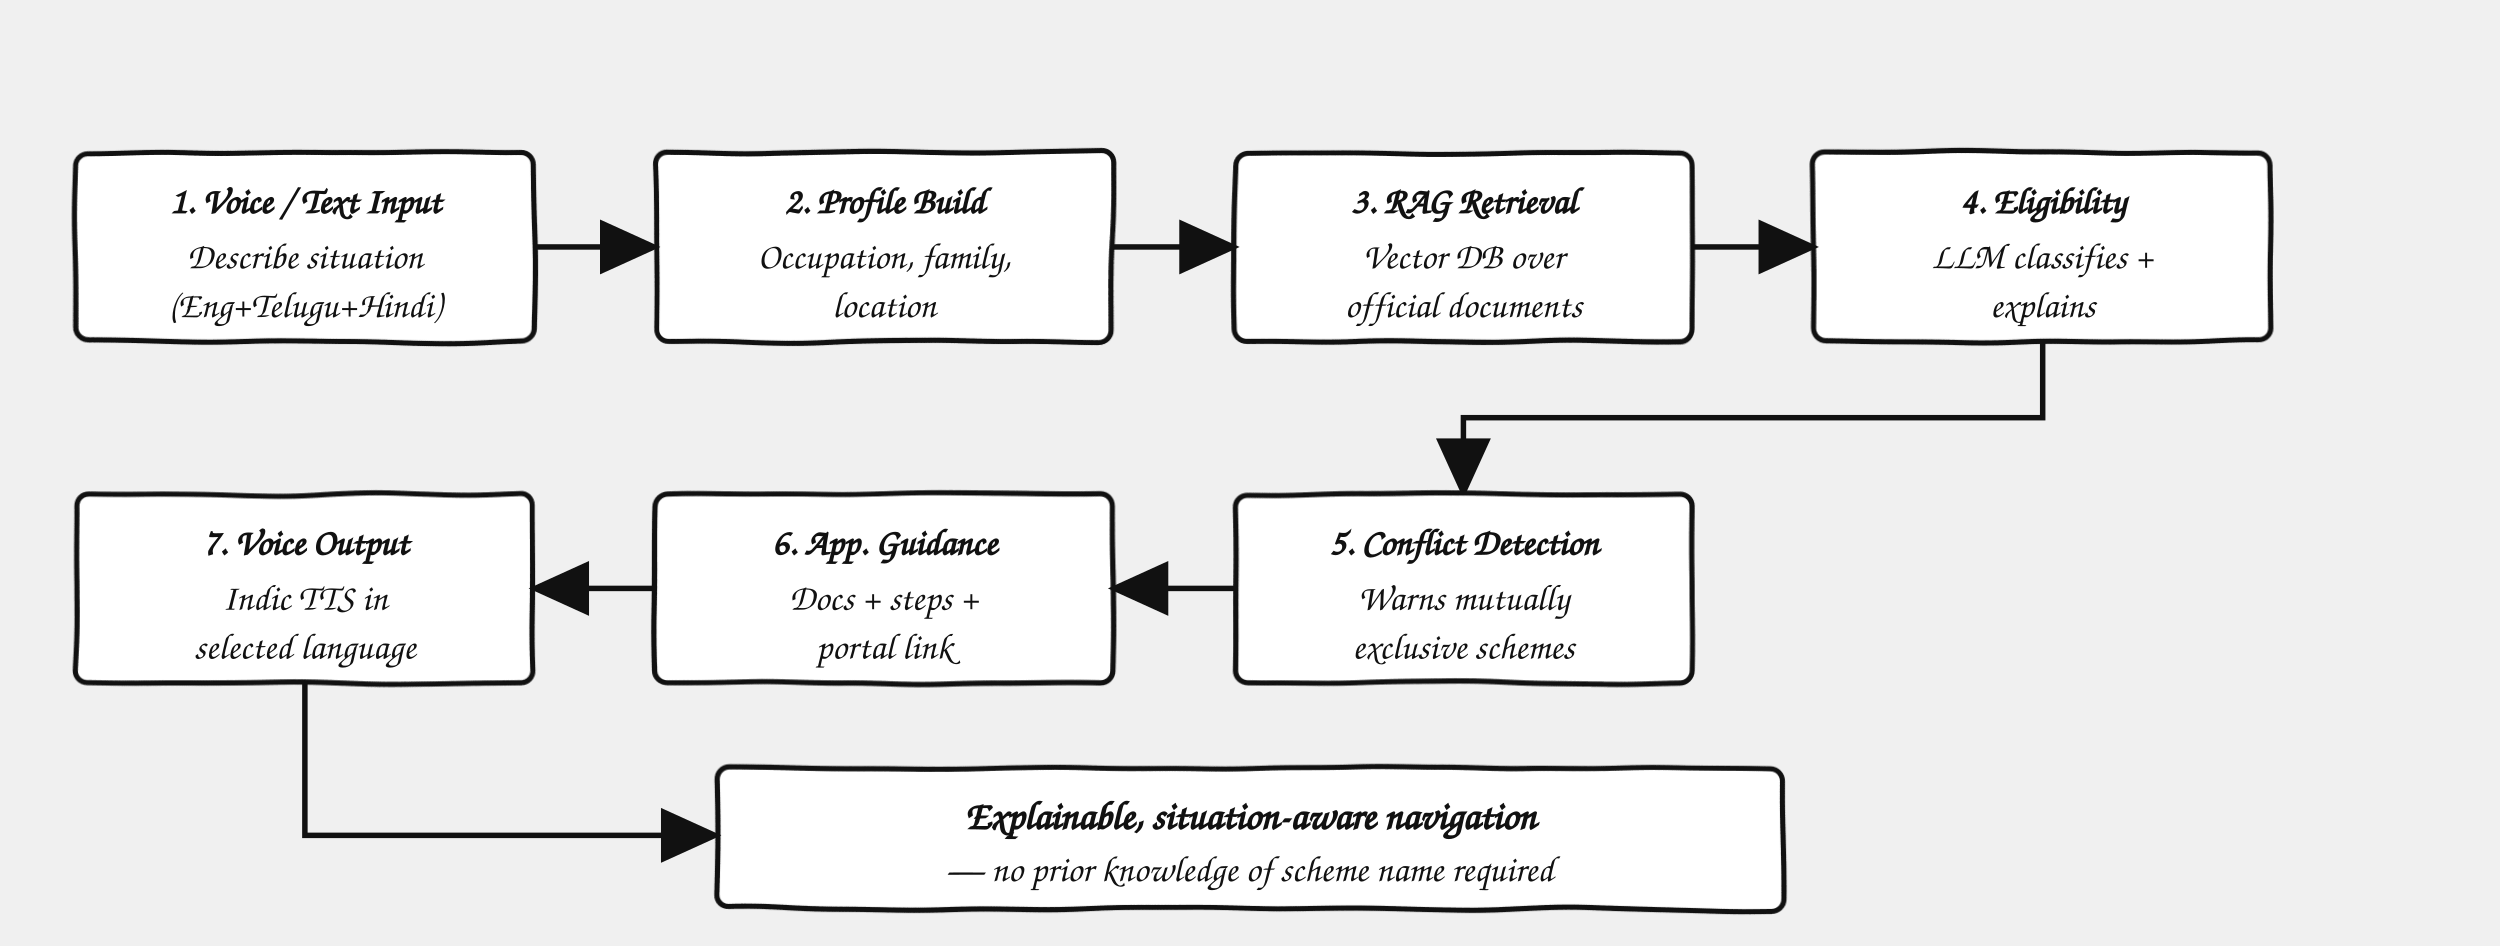
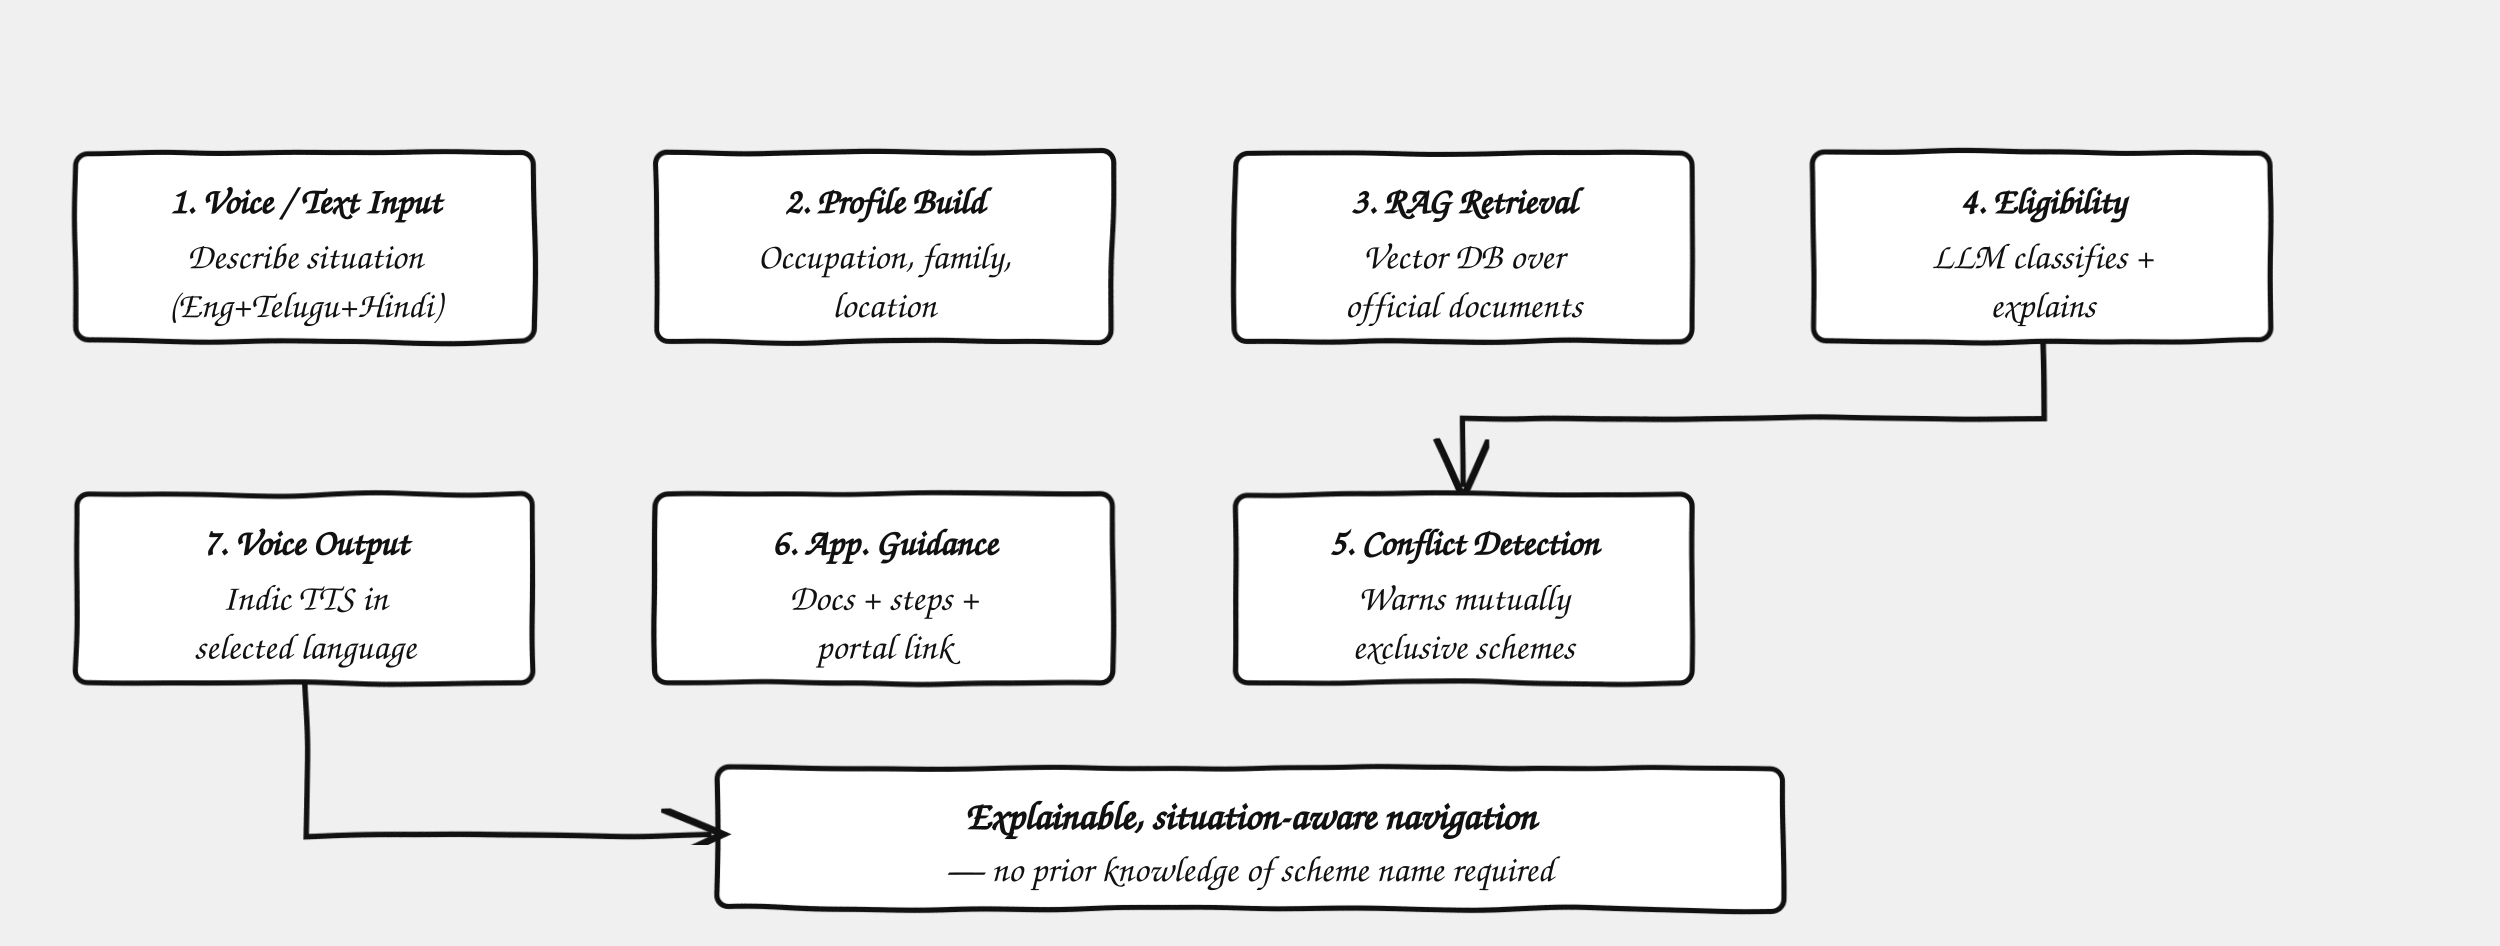
<svg xmlns="http://www.w3.org/2000/svg" width="820" height="310" viewBox="0 0 820 310" font-family="'Comic Sans MS','Segoe Print','Bradley Hand',cursive,sans-serif">
  <defs>
    <filter id="r2" x="-6%" y="-6%" width="112%" height="112%">
      <feTurbulence type="fractalNoise" baseFrequency="0.018" numOctaves="2" seed="9" result="n" />
      <feDisplacementMap in="SourceGraphic" in2="n" scale="2.6" xChannelSelector="R" yChannelSelector="G" />
    </filter>
-     <marker id="a2" markerWidth="12" markerHeight="12" refX="9" refY="5" orient="auto">
-       <path d="M0,0 L11,5 L0,10 z" fill="#111" />
+     <marker id="a2" markerWidth="13" markerHeight="13" refX="9" refY="5" orient="auto">
+       <path d="M0,0 L11,5 L0,10" fill="none" stroke="#111" stroke-width="1.3" />
    </marker>
  </defs>
  <style>
    .b{fill:#fff;stroke:#111;stroke-width:1.7;filter:url(#r2)}
    .t{font-size:12px;fill:#111}
-     .fl{stroke:#111;stroke-width:1.8;fill:none;marker-end:url(#a2)}
+     .fl{stroke:#111;stroke-width:1.8;fill:none;marker-end:url(#a2);filter:url(#r2)}
    .step{font-size:12px;font-weight:700;fill:#111}
  </style>
  <g>
    <rect class="b" x="25" y="50" width="150" height="62" rx="4" />
    <text class="step" x="100" y="70" text-anchor="middle">1. Voice / Text Input</text>
    <text class="t" x="100" y="88" text-anchor="middle">Describe situation</text>
    <text class="t" x="100" y="104" text-anchor="middle">(Eng+Telugu+Hindi)</text>
    <rect class="b" x="215" y="50" width="150" height="62" rx="4" />
    <text class="step" x="290" y="70" text-anchor="middle">2. Profile Build</text>
    <text class="t" x="290" y="88" text-anchor="middle">Occupation, family,</text>
    <text class="t" x="290" y="104" text-anchor="middle">location</text>
    <rect class="b" x="405" y="50" width="150" height="62" rx="4" />
    <text class="step" x="480" y="70" text-anchor="middle">3. RAG Retrieval</text>
    <text class="t" x="480" y="88" text-anchor="middle">Vector DB over</text>
    <text class="t" x="480" y="104" text-anchor="middle">official documents</text>
    <rect class="b" x="595" y="50" width="150" height="62" rx="4" />
    <text class="step" x="670" y="70" text-anchor="middle">4. Eligibility</text>
    <text class="t" x="670" y="88" text-anchor="middle">LLM classifies +</text>
    <text class="t" x="670" y="104" text-anchor="middle">explains</text>
  </g>
  <path class="fl" d="M175,81 L213,81" />
  <path class="fl" d="M365,81 L403,81" />
  <path class="fl" d="M555,81 L593,81" />
  <path class="fl" d="M670,112 L670,137 L480,137 L480,160" />
  <g>
    <rect class="b" x="405" y="162" width="150" height="62" rx="4" />
    <text class="step" x="480" y="182" text-anchor="middle">5. Conflict Detection</text>
    <text class="t" x="480" y="200" text-anchor="middle">Warns mutually</text>
    <text class="t" x="480" y="216" text-anchor="middle">exclusive schemes</text>
    <rect class="b" x="215" y="162" width="150" height="62" rx="4" />
    <text class="step" x="290" y="182" text-anchor="middle">6. App. Guidance</text>
    <text class="t" x="290" y="200" text-anchor="middle">Docs + steps +</text>
    <text class="t" x="290" y="216" text-anchor="middle">portal link</text>
    <rect class="b" x="25" y="162" width="150" height="62" rx="4" />
    <text class="step" x="100" y="182" text-anchor="middle">7. Voice Output</text>
    <text class="t" x="100" y="200" text-anchor="middle">Indic TTS in</text>
    <text class="t" x="100" y="216" text-anchor="middle">selected language</text>
  </g>
  <path class="fl" d="M405,193 L367,193" />
  <path class="fl" d="M215,193 L177,193" />
  <rect class="b" x="235" y="252" width="350" height="46" rx="4" />
  <text x="410" y="272" text-anchor="middle" font-size="13" font-weight="700" fill="#111">Explainable, situation-aware navigation</text>
  <text x="410" y="289" text-anchor="middle" class="t">— no prior knowledge of scheme name required</text>
  <path class="fl" d="M100,224 L100,274 L233,274" />
</svg>
